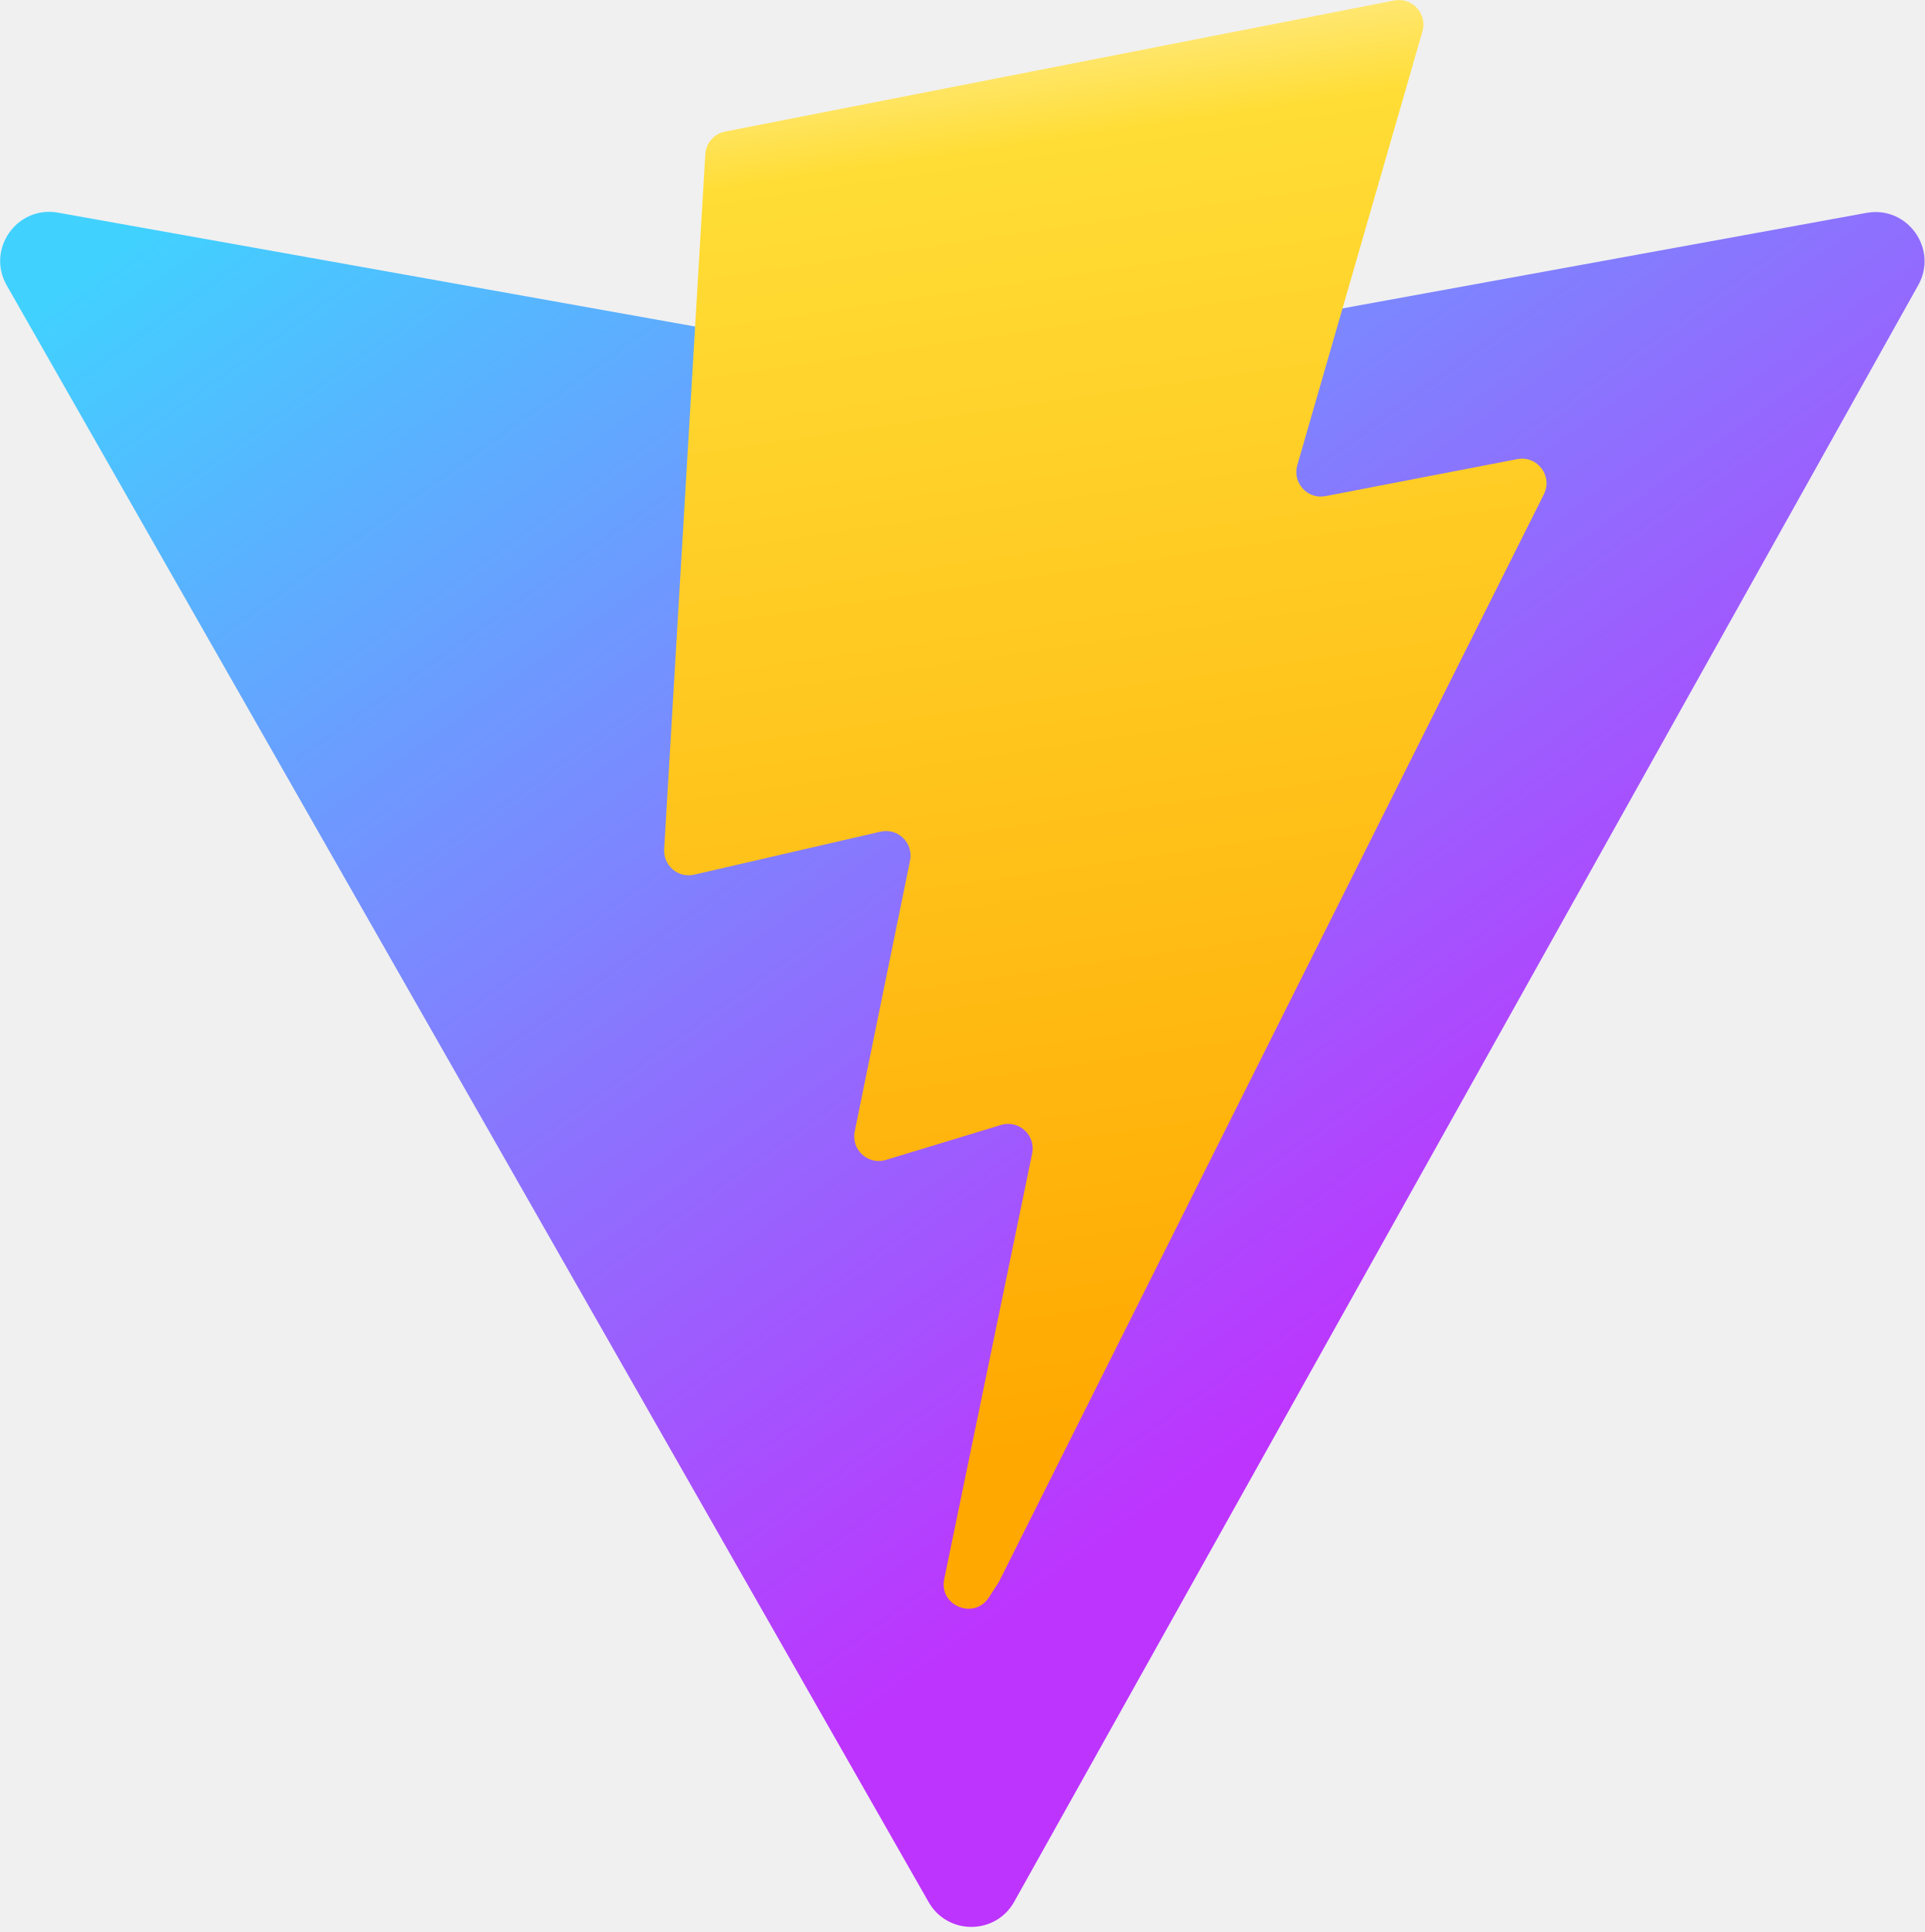
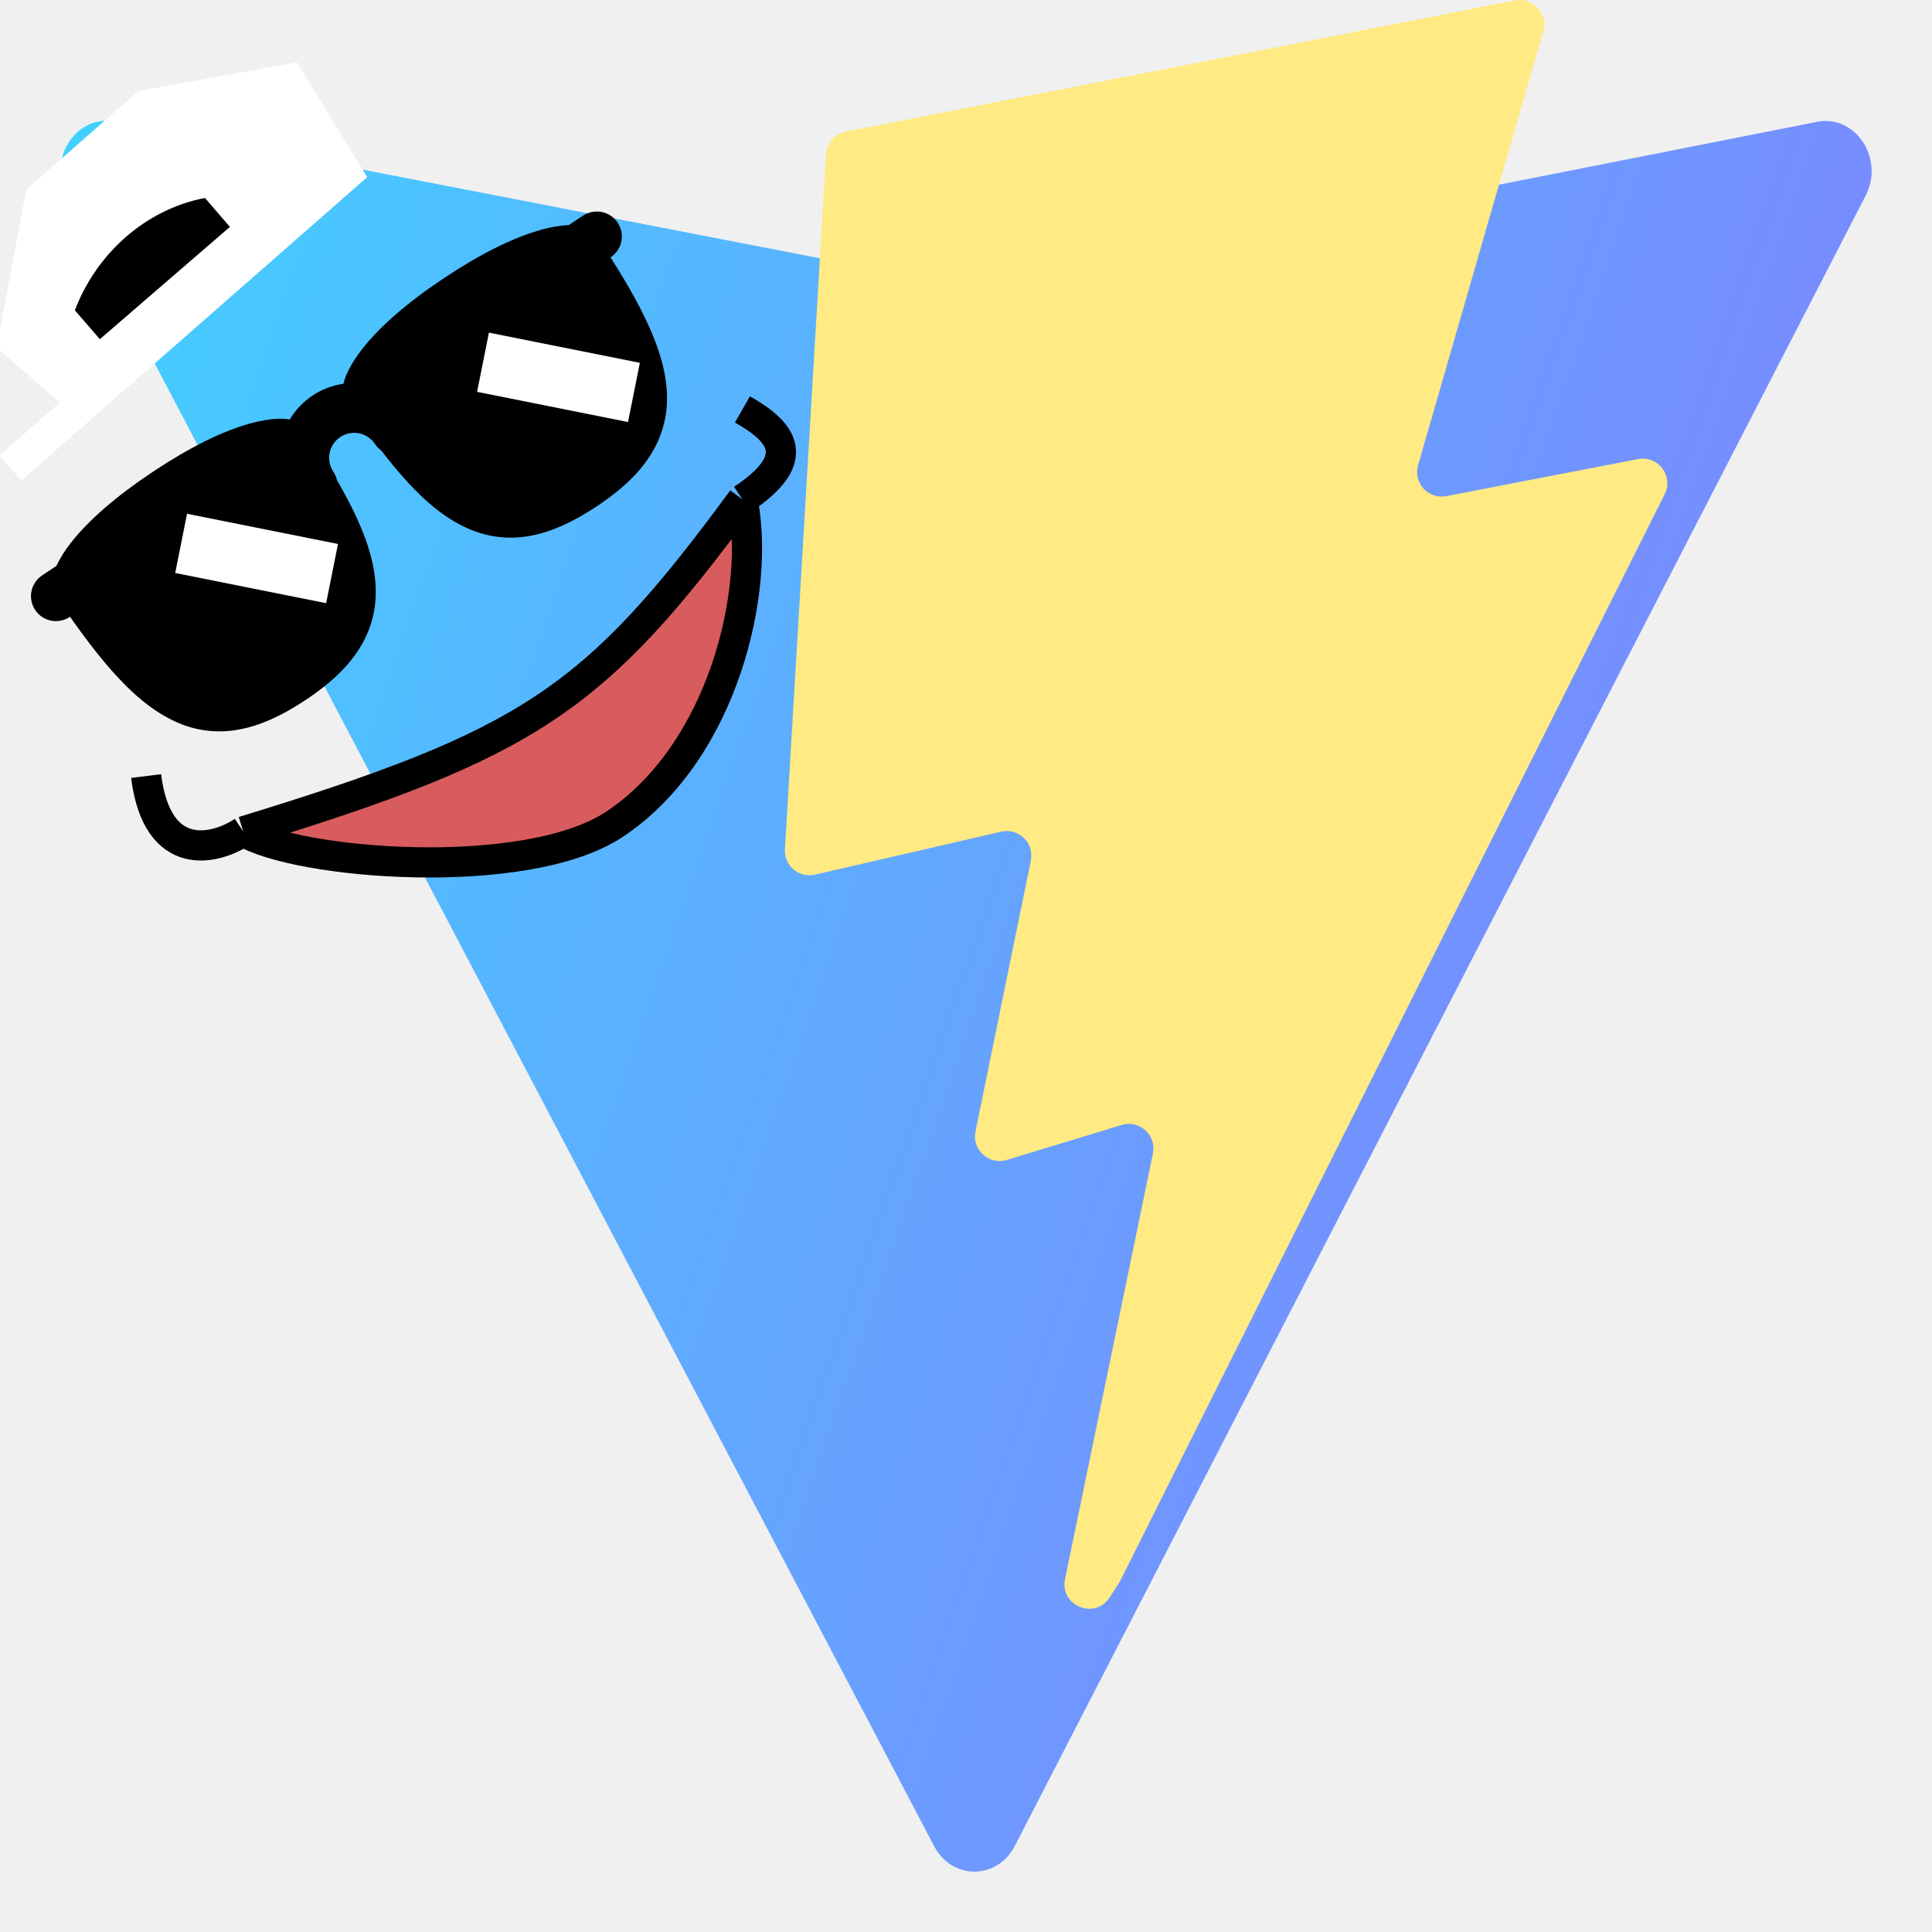
- <svg xmlns="http://www.w3.org/2000/svg" aria-hidden="true" role="img" class="iconify iconify--logos" width="31.88" height="32" preserveAspectRatio="xMidYMid meet" viewBox="0 0 256 257">
+ <svg xmlns="http://www.w3.org/2000/svg" width="32" height="32" viewBox="0 0 32 32" fill="none">
+   <g clip-path="url(#clip0_13_73)">
+     <path d="M30.901 3.24L16.808 30.575C16.517 31.139 15.77 31.142 15.474 30.581L1.103 3.243C0.781 2.631 1.263 1.89 1.903 2.014L16.01 4.749C16.1 4.766 16.192 4.766 16.282 4.748L30.095 2.018C30.732 1.892 31.217 2.627 30.901 3.24Z" fill="url(#paint0_linear_13_73)" />
+     <path d="M25.091 0.008L14.01 2.179C13.922 2.196 13.841 2.243 13.782 2.311C13.723 2.379 13.688 2.464 13.682 2.554L13.001 14.066C12.997 14.13 13.008 14.193 13.033 14.251C13.058 14.309 13.096 14.361 13.144 14.401C13.193 14.442 13.25 14.471 13.311 14.486C13.373 14.501 13.437 14.501 13.498 14.487L16.584 13.775C16.872 13.709 17.133 13.963 17.074 14.253L16.157 18.741C16.095 19.043 16.379 19.302 16.674 19.212L18.579 18.633C18.875 18.544 19.159 18.802 19.096 19.105L17.64 26.155C17.549 26.596 18.135 26.836 18.38 26.458L18.543 26.206L27.572 8.186C27.724 7.884 27.463 7.54 27.131 7.604L23.956 8.217C23.657 8.275 23.404 7.997 23.488 7.705L25.56 0.52C25.645 0.227 25.39 -0.051 25.091 0.008Z" fill="url(#paint1_linear_13_73)" />
+     <path d="M9.656 3.572L9.421 3.728C9.27 3.736 9.119 3.761 8.973 3.803C8.511 3.93 7.967 4.198 7.359 4.603C6.75 5.008 6.293 5.405 5.998 5.782C5.763 6.084 5.704 6.284 5.689 6.356C5.506 6.382 5.331 6.449 5.177 6.551C5.023 6.654 4.894 6.789 4.799 6.948C4.727 6.934 4.519 6.911 4.149 7.012C3.687 7.139 3.144 7.407 2.535 7.812C1.926 8.217 1.469 8.614 1.174 8.99C1.08 9.109 0.999 9.238 0.933 9.374L0.697 9.531C0.606 9.591 0.543 9.686 0.521 9.793C0.499 9.901 0.522 10.012 0.583 10.104C0.643 10.195 0.738 10.258 0.846 10.28C0.954 10.301 1.065 10.279 1.157 10.218L1.16 10.216C1.835 11.178 2.344 11.687 2.875 11.938C3.212 12.103 3.595 12.154 3.964 12.082C4.303 12.02 4.662 11.86 5.062 11.594C5.582 11.248 6.268 10.676 6.222 9.712C6.199 9.226 6.006 8.686 5.58 7.95C5.569 7.901 5.549 7.854 5.521 7.812C5.46 7.721 5.438 7.609 5.46 7.502C5.481 7.394 5.545 7.3 5.636 7.239C5.727 7.178 5.839 7.156 5.947 7.177C6.055 7.199 6.149 7.262 6.21 7.353C6.238 7.395 6.274 7.432 6.315 7.461C6.832 8.136 7.258 8.521 7.698 8.729C8.036 8.894 8.419 8.945 8.788 8.874C9.126 8.811 9.486 8.651 9.886 8.385C10.406 8.039 11.092 7.468 11.046 6.503C11.018 5.918 10.743 5.253 10.112 4.262L10.116 4.26C10.207 4.199 10.27 4.105 10.292 3.997C10.313 3.89 10.291 3.778 10.23 3.687C10.169 3.596 10.075 3.533 9.967 3.511C9.859 3.49 9.748 3.512 9.656 3.572L9.656 3.572Z" fill="black" />
+     <path d="M12.297 8.271C9.849 11.602 8.771 12.319 4.028 13.771C4.913 14.318 8.714 14.627 10.18 13.651C11.978 12.456 12.606 9.768 12.297 8.271Z" fill="#D85C5D" />
+     <path d="M4.028 13.771C8.771 12.319 9.849 11.602 12.297 8.271M4.028 13.771C4.913 14.318 8.714 14.627 10.18 13.651C11.978 12.456 12.606 9.768 12.297 8.271M4.028 13.771C3.569 14.077 2.604 14.321 2.42 12.854M12.297 8.271C13.331 7.583 12.941 7.148 12.297 6.781" stroke="black" stroke-width="0.5" />
+     <path d="M0.435 3.139L-0.055 5.758L0.993 6.665L-0.009 7.544L0.353 7.957L1.499 6.952L6.082 2.934L4.92 1.031L2.296 1.506L0.435 3.139Z" fill="white" />
+     <path d="M1.24 5.14L1.654 5.618L3.808 3.758L3.395 3.279C2.402 3.469 1.593 4.208 1.24 5.14Z" fill="black" />
+     <path d="M8 6L10.5 6.5" stroke="white" />
+     <path d="M3 9L5.5 9.5" stroke="white" />
+   </g>
  <defs>
-     <linearGradient id="IconifyId1813088fe1fbc01fb466" x1="-.828%" x2="57.636%" y1="7.652%" y2="78.411%">
-       <stop offset="0%" stop-color="#41D1FF" />
-       <stop offset="100%" stop-color="#BD34FE" />
+     <linearGradient id="paint0_linear_13_73" x1="1" y1="2" x2="63.282" y2="23.574" gradientUnits="userSpaceOnUse">
+       <stop stop-color="#41D1FF" />
+       <stop offset="1" stop-color="#BD34FE" />
    </linearGradient>
-     <linearGradient id="IconifyId1813088fe1fbc01fb467" x1="43.376%" x2="50.316%" y1="2.242%" y2="89.03%">
-       <stop offset="0%" stop-color="#FFEA83" />
-       <stop offset="8.333%" stop-color="#FFDD35" />
-       <stop offset="100%" stop-color="#FFA800" />
+     <linearGradient id="paint1_linear_13_73" x1="646.998" y1="59.74" x2="979.211" y2="2338.64" gradientUnits="userSpaceOnUse">
+       <stop stop-color="#FFEA83" />
+       <stop offset="0.083" stop-color="#FFDD35" />
+       <stop offset="1" stop-color="#FFA800" />
    </linearGradient>
+     <clipPath id="clip0_13_73">
+       <rect width="31.88" height="32" fill="white" />
+     </clipPath>
  </defs>
-   <path fill="url(#IconifyId1813088fe1fbc01fb466)" d="M255.153 37.938L134.897 252.976c-2.483 4.44-8.862 4.466-11.382.048L.875 37.958c-2.746-4.814 1.371-10.646 6.827-9.67l120.385 21.517a6.537 6.537 0 0 0 2.322-.004l117.867-21.483c5.438-.991 9.574 4.796 6.877 9.62Z" />
-   <path fill="url(#IconifyId1813088fe1fbc01fb467)" d="M185.432.063L96.44 17.501a3.268 3.268 0 0 0-2.634 3.014l-5.474 92.456a3.268 3.268 0 0 0 3.997 3.378l24.777-5.718c2.318-.535 4.413 1.507 3.936 3.838l-7.361 36.047c-.495 2.426 1.782 4.5 4.151 3.78l15.304-4.649c2.372-.72 4.652 1.36 4.15 3.788l-11.698 56.621c-.732 3.542 3.979 5.473 5.943 2.437l1.313-2.028l72.516-144.72c1.215-2.423-.88-5.186-3.54-4.672l-25.505 4.922c-2.396.462-4.435-1.77-3.759-4.114l16.646-57.705c.677-2.35-1.37-4.583-3.769-4.113Z" />
</svg>
